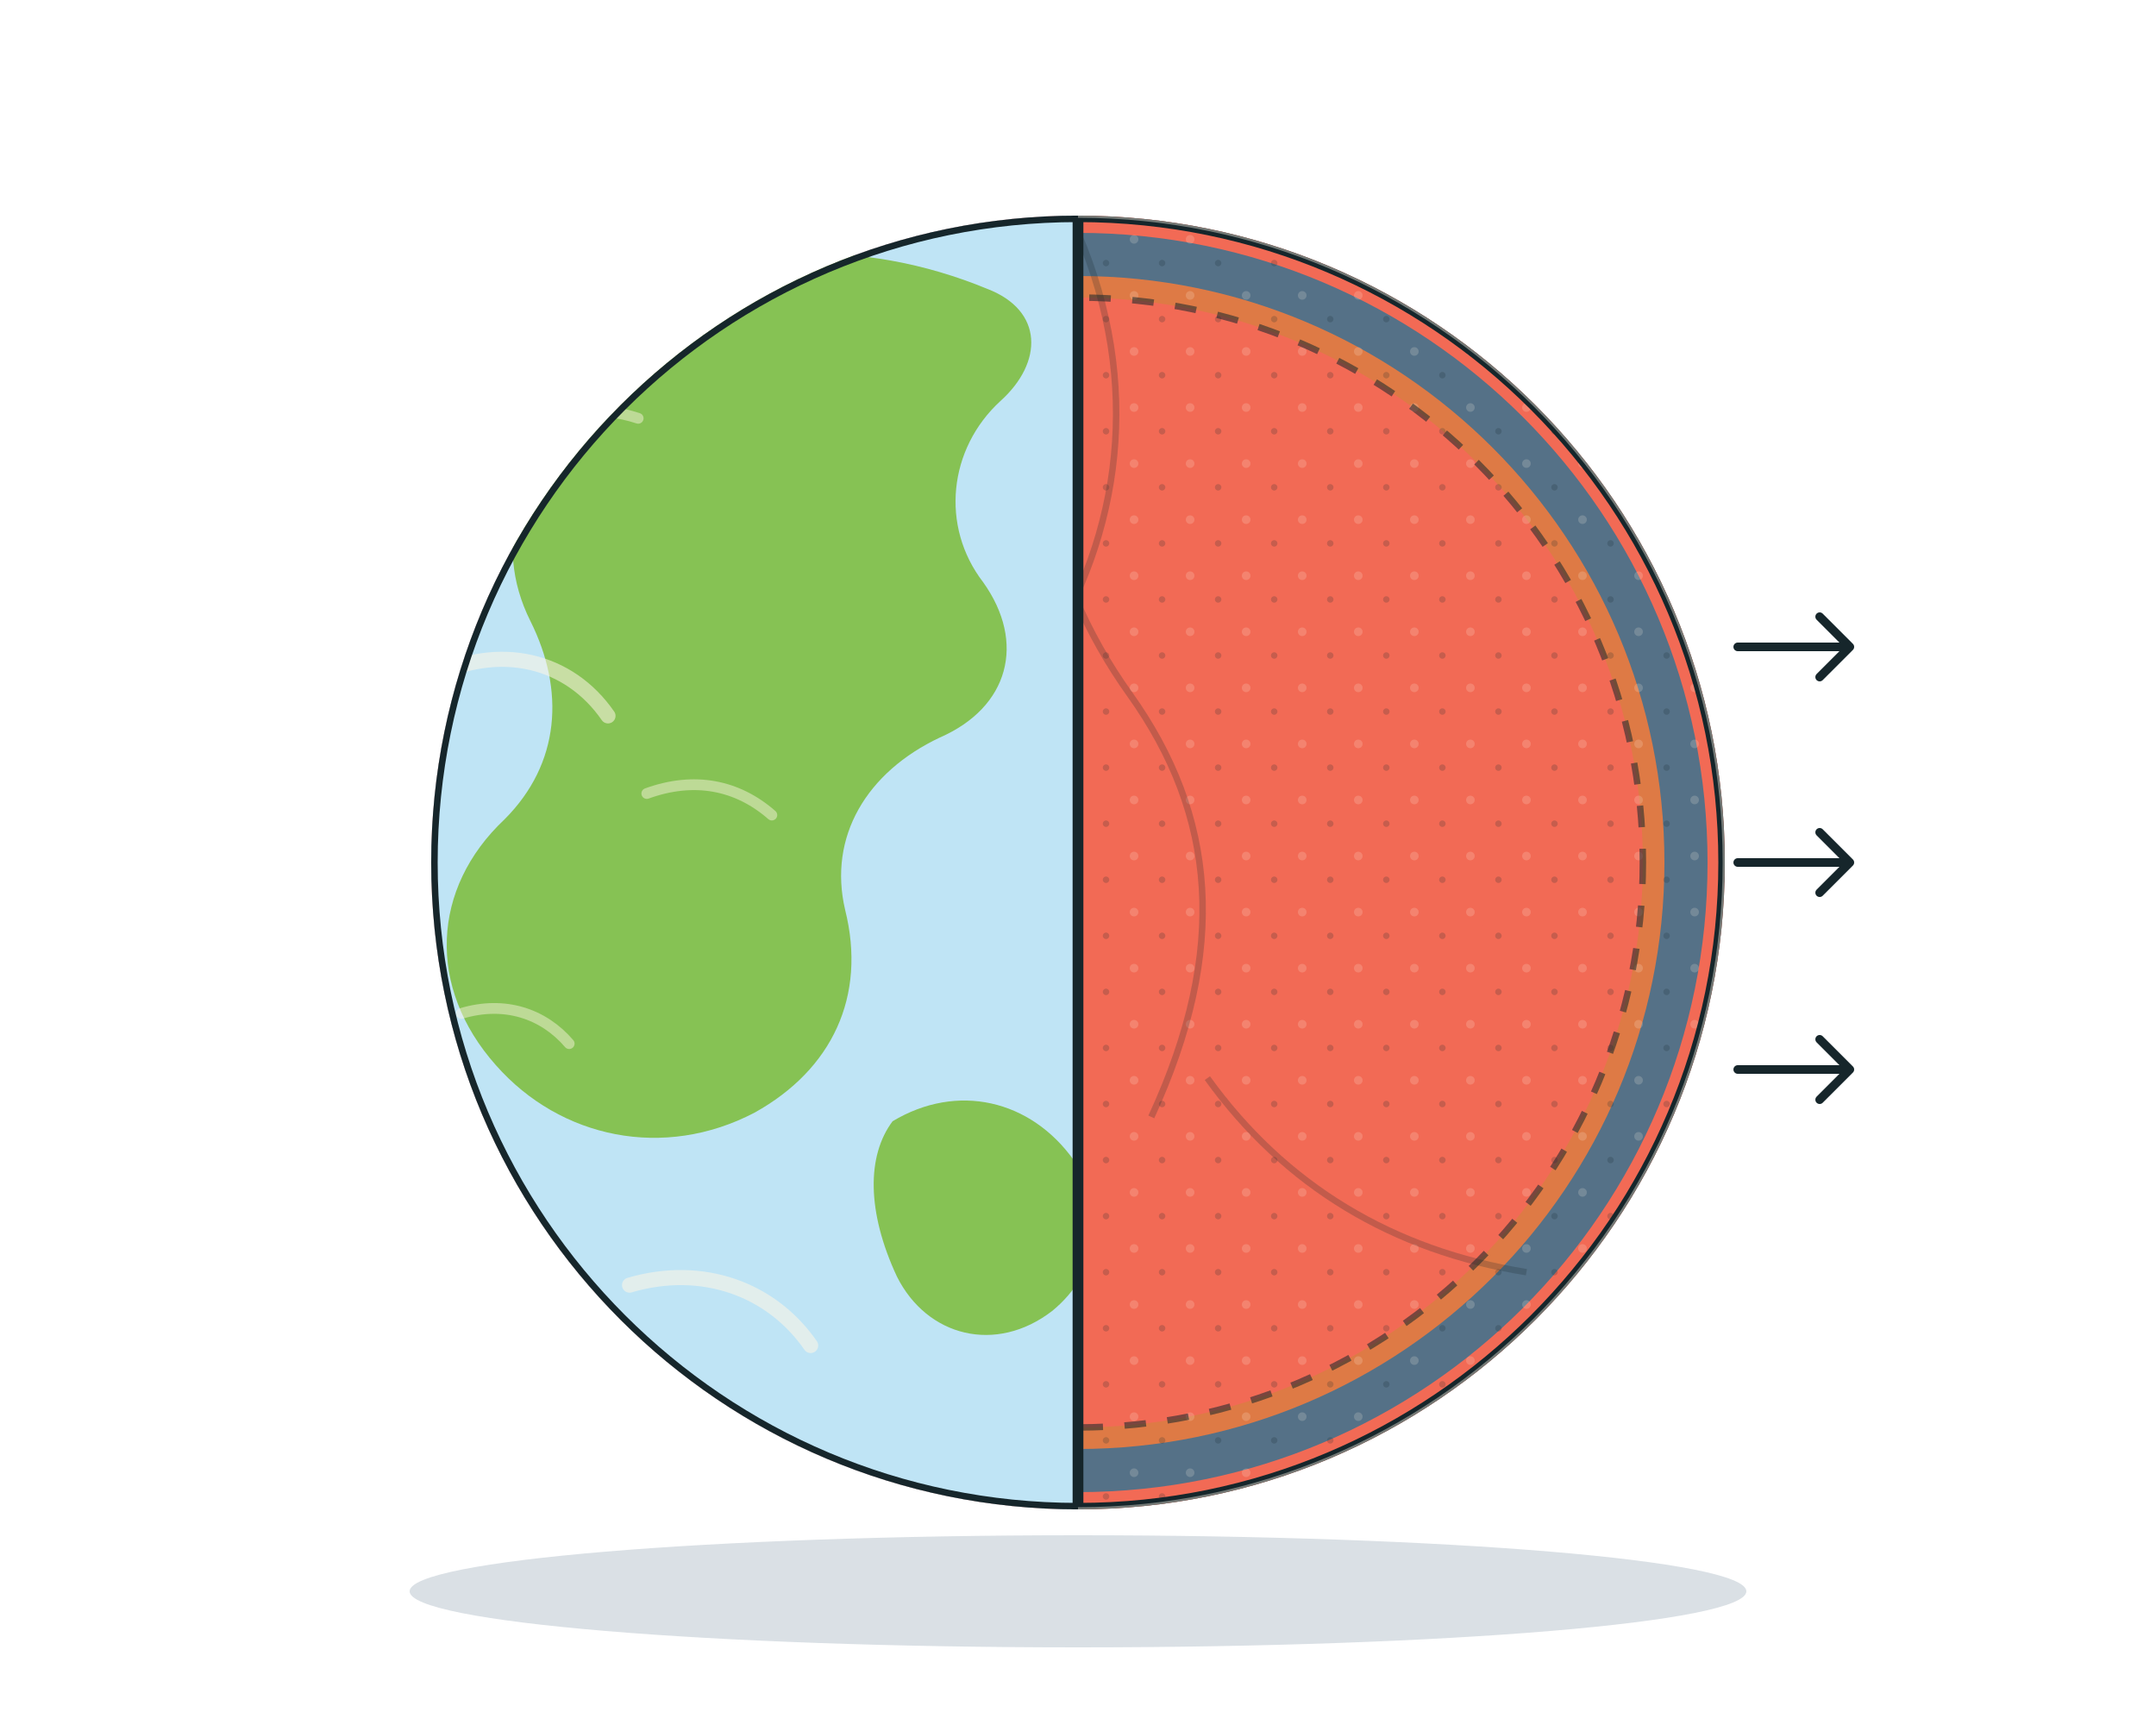
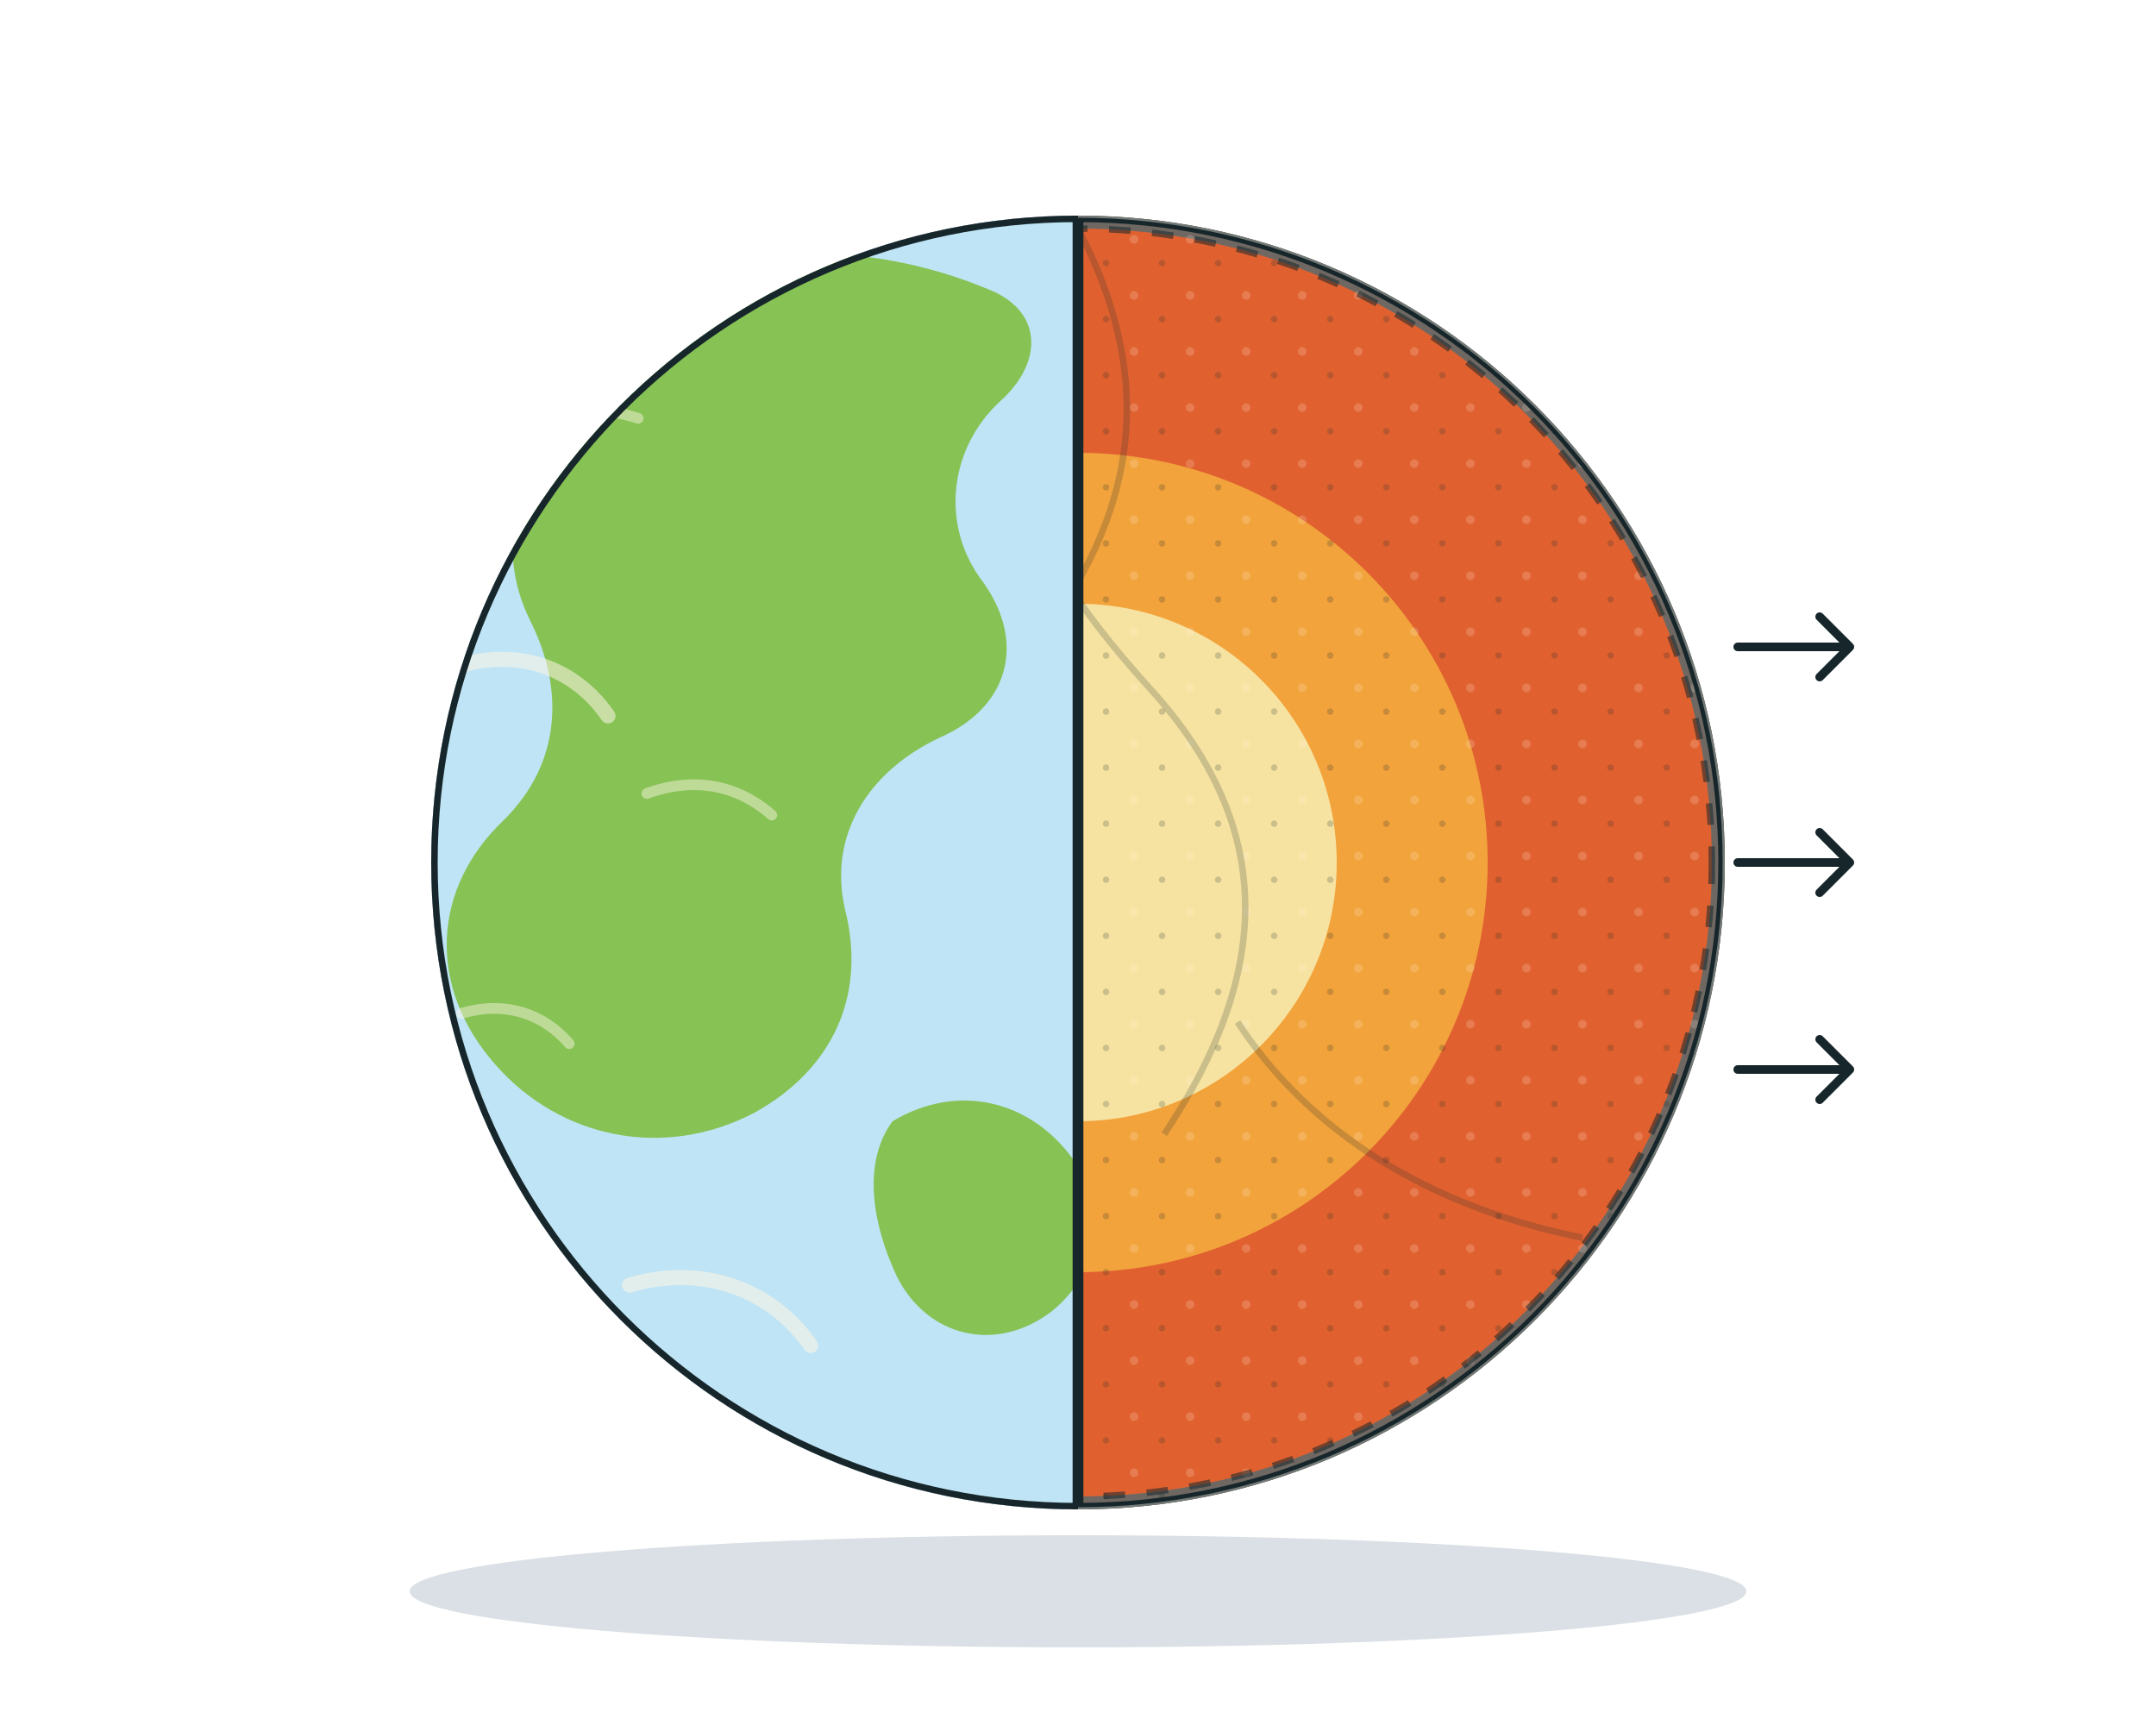
<svg xmlns="http://www.w3.org/2000/svg" viewBox="0 0 1000 800" width="1000" height="800" role="img" aria-labelledby="cutaway-title cutaway-desc">
  <defs>
    <clipPath id="globe">
      <circle cx="500" cy="400" r="300" />
    </clipPath>
    <clipPath id="left-half">
      <rect x="180" y="80" width="320" height="640" />
    </clipPath>
    <pattern id="speckle" width="26" height="26" patternUnits="userSpaceOnUse">
      <circle cx="6" cy="7" r="2" fill="#FFF6E6" opacity=".18" />
      <circle cx="19" cy="18" r="1.5" fill="#16262B" opacity=".2" />
    </pattern>
  </defs>
  <ellipse cx="500" cy="738" rx="310" ry="26" fill="#557187" opacity=".22" />
  <g clip-path="url(#globe)">
-     <circle cx="500" cy="400" r="300" fill="#F26A55" />
-     <circle cx="500" cy="400" r="292" fill="#557187" />
-     <circle cx="500" cy="400" r="272" fill="#DE7A45" />
-     <circle cx="500" cy="400" r="262" fill="#F26A55" />
-     <circle cx="500" cy="400" r="190" fill="#F26A55" />
+     <circle cx="500" cy="400" r="300" fill="#6F6862" />
+     <circle cx="500" cy="400" r="294" fill="#E0612F" />
+     <circle cx="500" cy="400" r="190" fill="#F2A33C" />
+     <circle cx="500" cy="400" r="120" fill="#F7E3A1" />
    <circle cx="500" cy="400" r="300" fill="url(#speckle)" />
-     <circle cx="500" cy="400" r="262" fill="none" stroke="#16262B" stroke-width="3" stroke-dasharray="10 10" opacity=".55" />
-     <path d="M500 108c-34 84-16 158 24 214s46 118 10 196M500 108c30 70 20 140-16 196s-38 112-10 188M292 250c70 18 126 54 160 108M708 590c-62-10-112-40-148-90" fill="none" stroke="#16262B" stroke-width="3" opacity=".22" />
+     <circle cx="500" cy="400" r="294" fill="none" stroke="#16262B" stroke-width="3" stroke-dasharray="10 10" opacity=".55" />
+     <path d="M500 106c-58 92-22 152 34 214s58 128 6 206M500 106c44 84 18 148-28 204s-44 130-4 206M216 258c76 26 134 66 168 118M734 574c-70-14-126-48-160-100" fill="none" stroke="#16262B" stroke-width="3" opacity=".2" />
    <g clip-path="url(#left-half)">
      <circle cx="500" cy="400" r="300" fill="#BFE4F5" />
      <path d="M278 142c58-30 122-32 180-8 26 10 26 34 6 52-24 22-28 58-8 84 20 28 12 58-20 72-34 16-52 46-44 80 10 40-6 74-42 94-42 22-90 12-120-22-32-36-30-82 4-114 26-26 28-60 12-92-18-36-6-76 32-104z" fill="#86C254" />
      <path d="M414 520c30-18 64-10 84 18 16 24 12 52-10 70-26 20-58 12-72-16-14-30-14-56-2-72z" fill="#86C254" />
      <path d="M200 314c32-16 64-8 82 18M292 596c34-10 66 2 84 28" fill="none" stroke="#FFF6E6" stroke-width="7" stroke-linecap="round" opacity=".55" />
      <path d="M240 200c18-10 38-12 56-6M300 368c22-8 42-4 58 10M214 470c20-6 38 0 50 14" fill="none" stroke="#FFF6E6" stroke-width="5" stroke-linecap="round" opacity=".45" />
    </g>
    <path d="M500 100v600" stroke="#16262B" stroke-width="5" />
    <circle cx="500" cy="400" r="300" fill="none" stroke="#16262B" stroke-width="6" />
    <path d="M500 100a300 300 0 0 1 0 600" fill="none" stroke="#FFF6E6" stroke-width="2" opacity=".4" />
  </g>
  <g fill="none" stroke="#16262B" stroke-width="4" stroke-linecap="round">
    <path d="M806 300h52M858 300l-14-14M858 300l-14 14" />
    <path d="M806 400h52M858 400l-14-14M858 400l-14 14" />
    <path d="M806 496h52M858 496l-14-14M858 496l-14 14" />
  </g>
</svg>
